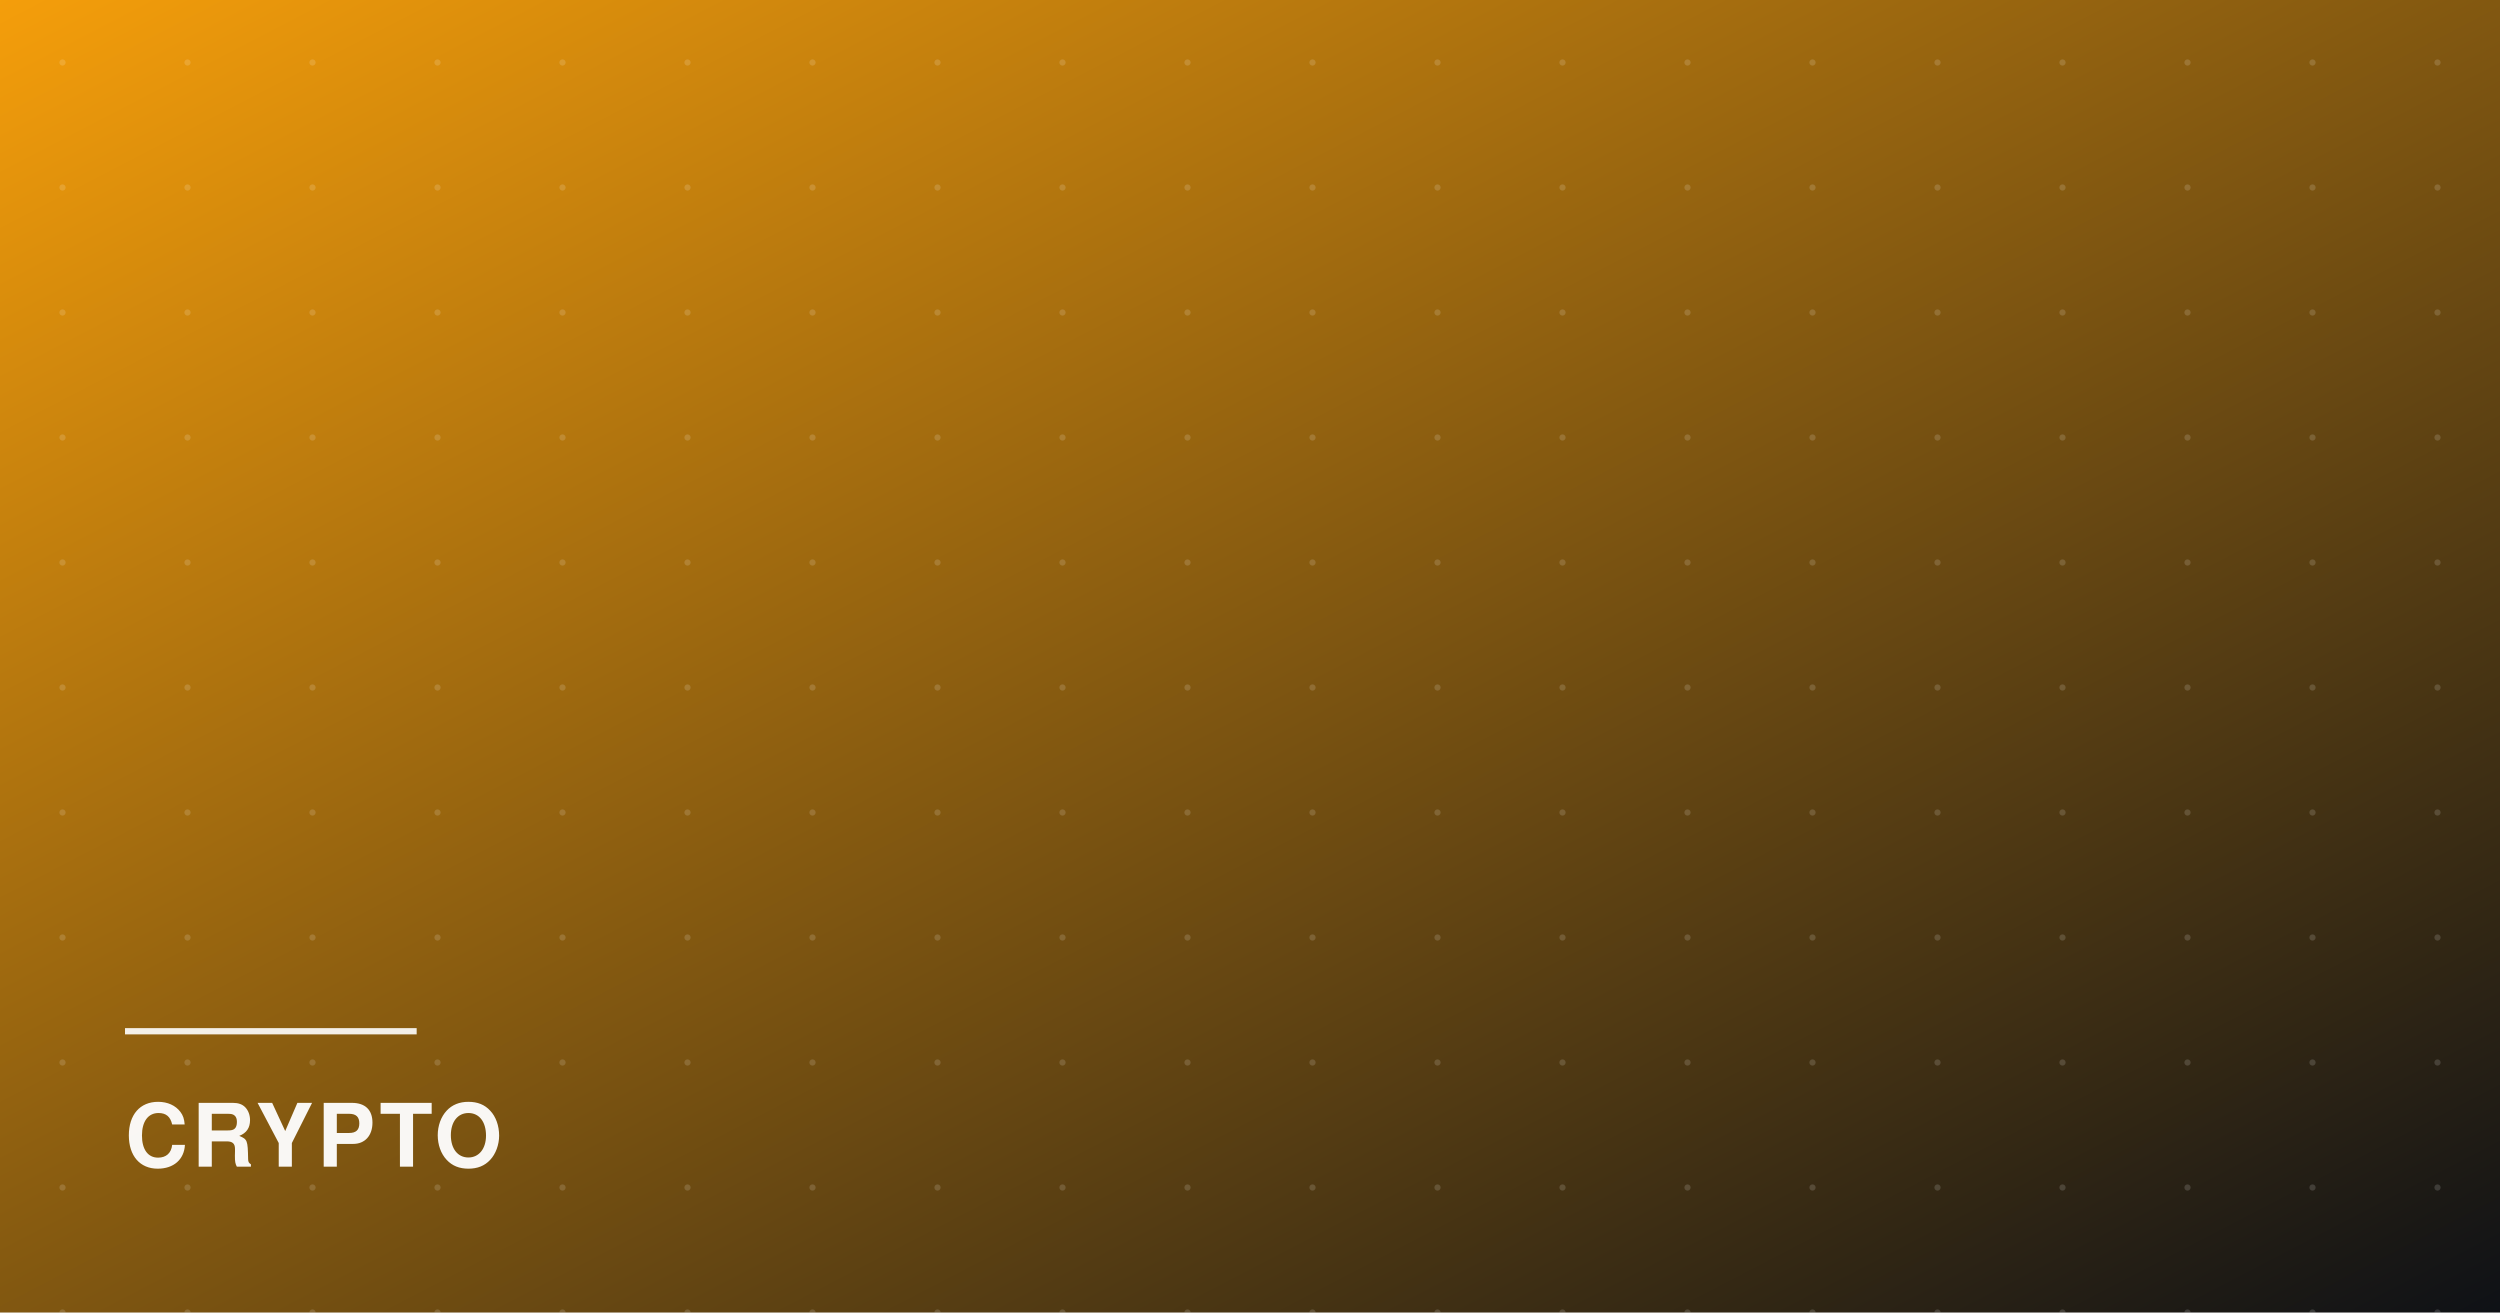
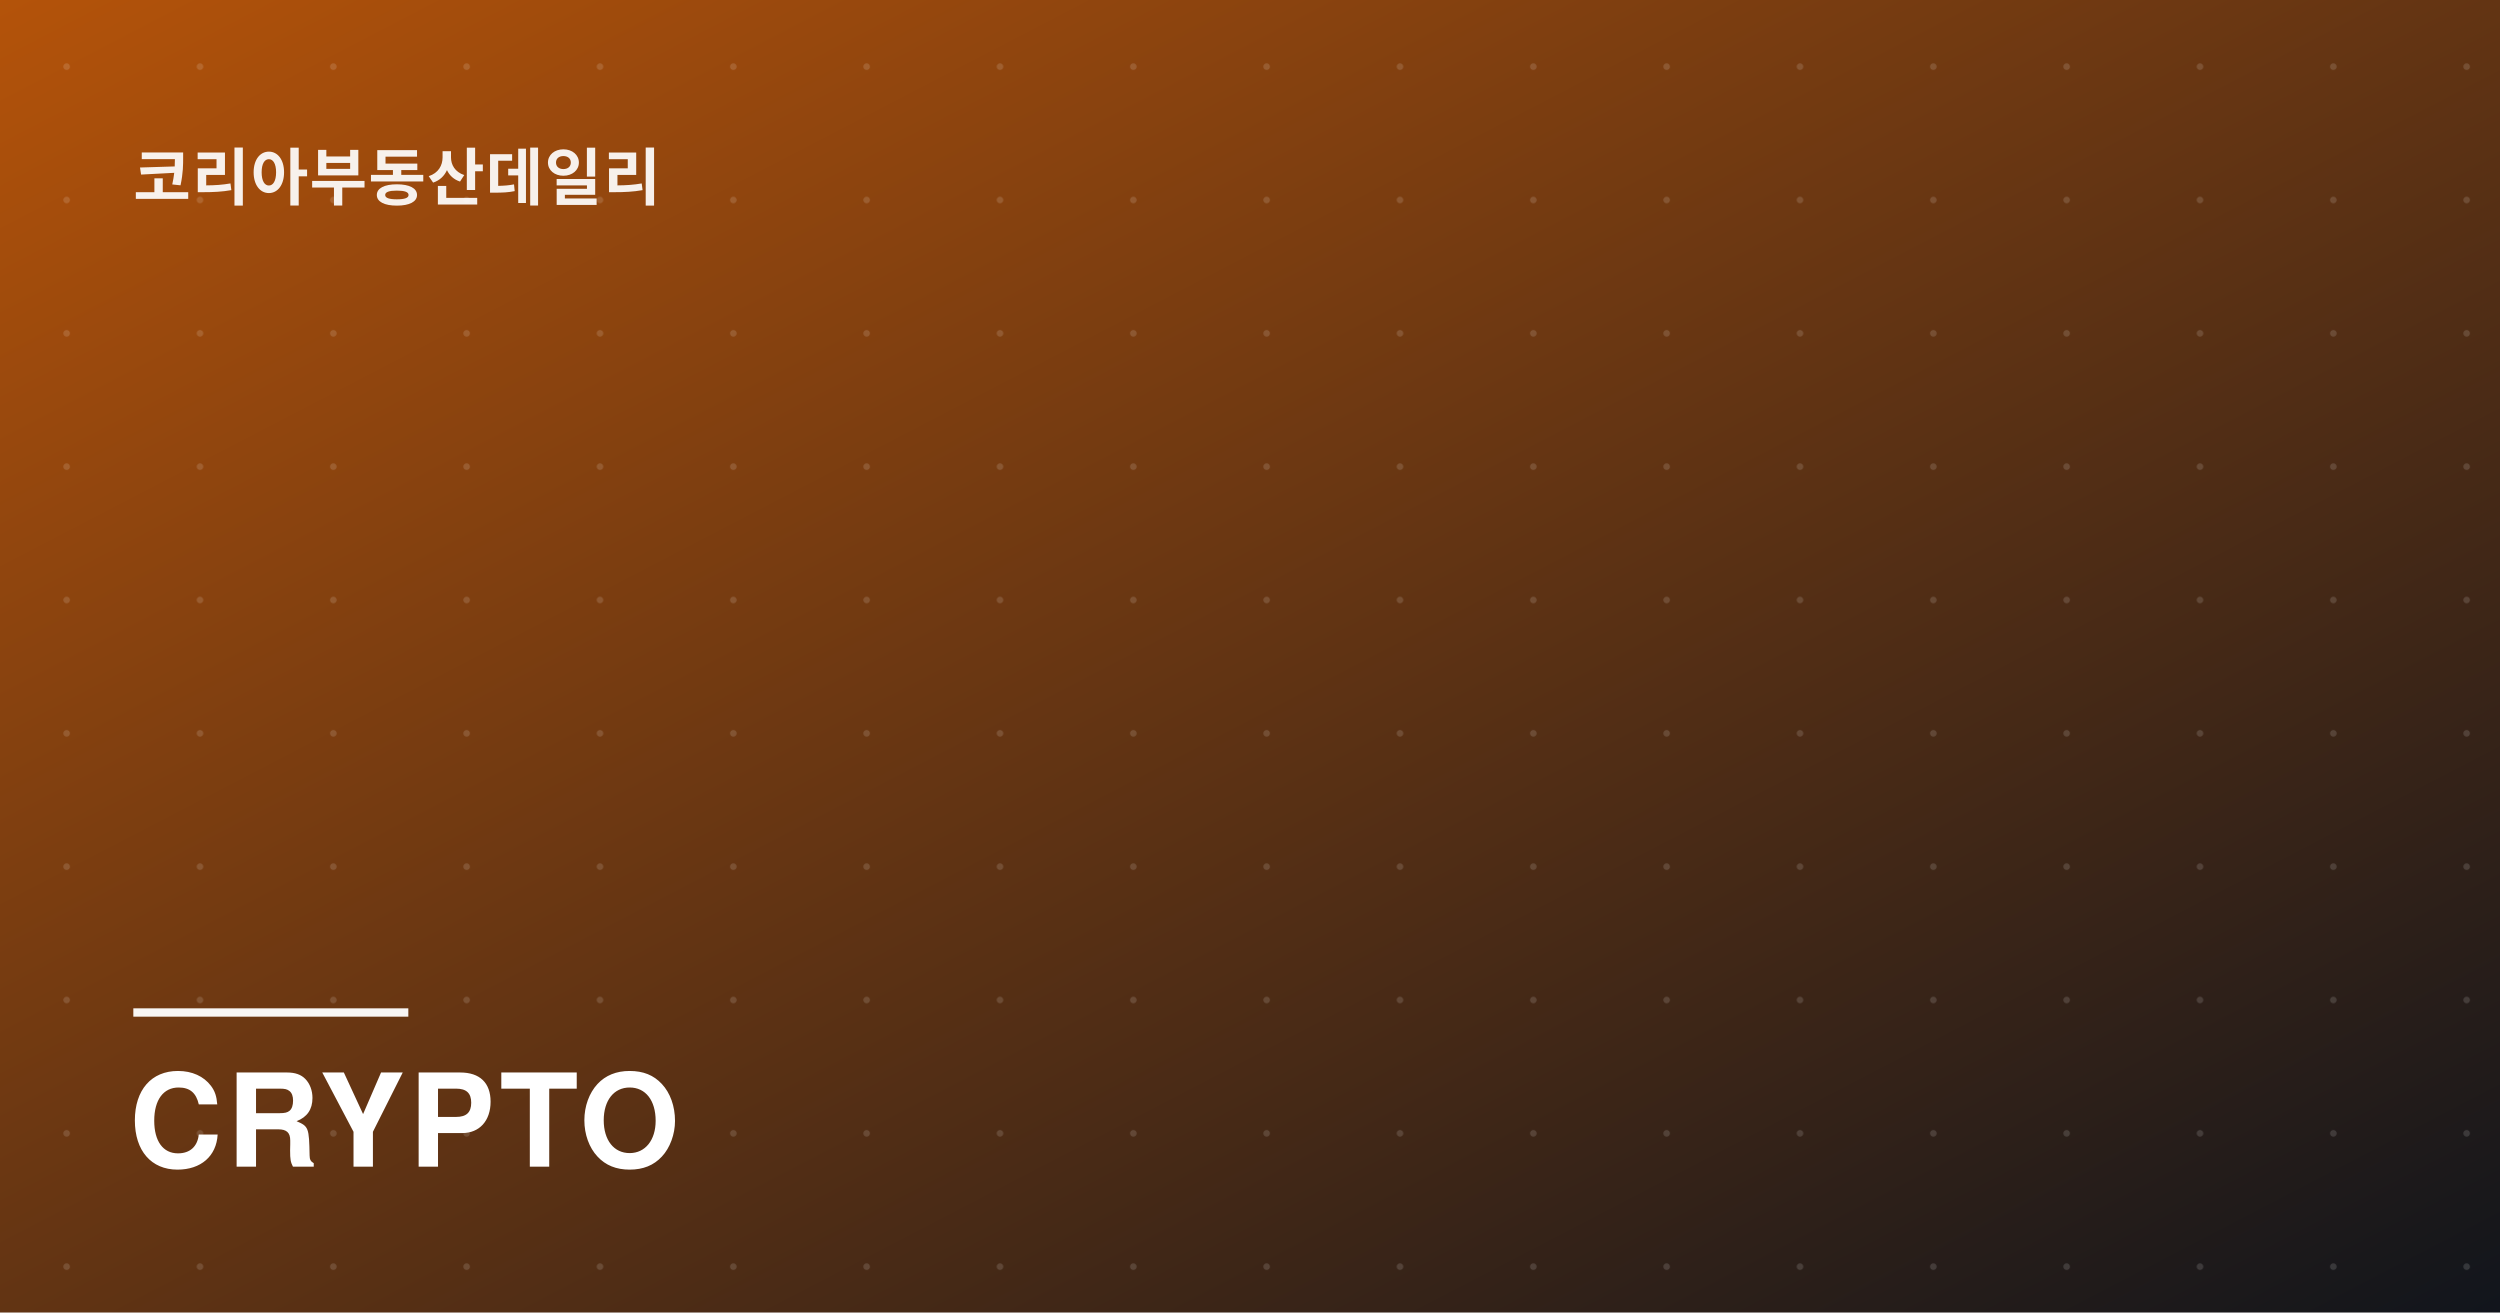
<svg xmlns="http://www.w3.org/2000/svg" viewBox="0 0 1200 630" width="1200" height="630">
  <defs>
    <linearGradient id="g" x1="0" y1="0" x2="1" y2="1">
-       <stop offset="0" stop-color="#f59e0b" />
-       <stop offset="1" stop-color="#0e1116" />
+       <stop offset="0" stop-color="#b4530a" />
+       <stop offset="1" stop-color="#11151c" />
    </linearGradient>
-     <pattern id="p" width="60" height="60" patternUnits="userSpaceOnUse">
-       <circle cx="30" cy="30" r="1.5" fill="rgba(255,255,255,0.15)" />
+     <pattern id="p" width="64" height="64" patternUnits="userSpaceOnUse">
+       <circle cx="32" cy="32" r="1.6" fill="rgba(255,255,255,0.14)" />
    </pattern>
  </defs>
  <rect width="1200" height="630" fill="url(#g)" />
  <rect width="1200" height="630" fill="url(#p)" />
-   <text x="60" y="560" font-family="-apple-system,Helvetica,sans-serif" font-size="42" font-weight="700" fill="white" letter-spacing="0.04em" opacity="0.95">CRYPTO</text>
-   <line x1="60" y1="495" x2="200" y2="495" stroke="white" stroke-width="3" opacity="0.9" />
+   <text x="64" y="96" font-family="-apple-system,'Apple SD Gothic Neo','Noto Sans KR',sans-serif" font-size="30" font-weight="800" fill="rgba(255,255,255,0.92)" letter-spacing="0.02em">코리아부동산데일리</text>
+   <line x1="64" y1="486" x2="196" y2="486" stroke="white" stroke-width="4" opacity="0.95" />
+   <text x="62" y="560" font-family="-apple-system,Helvetica,sans-serif" font-size="62" font-weight="800" fill="white" letter-spacing="0.03em">CRYPTO</text>
</svg>
